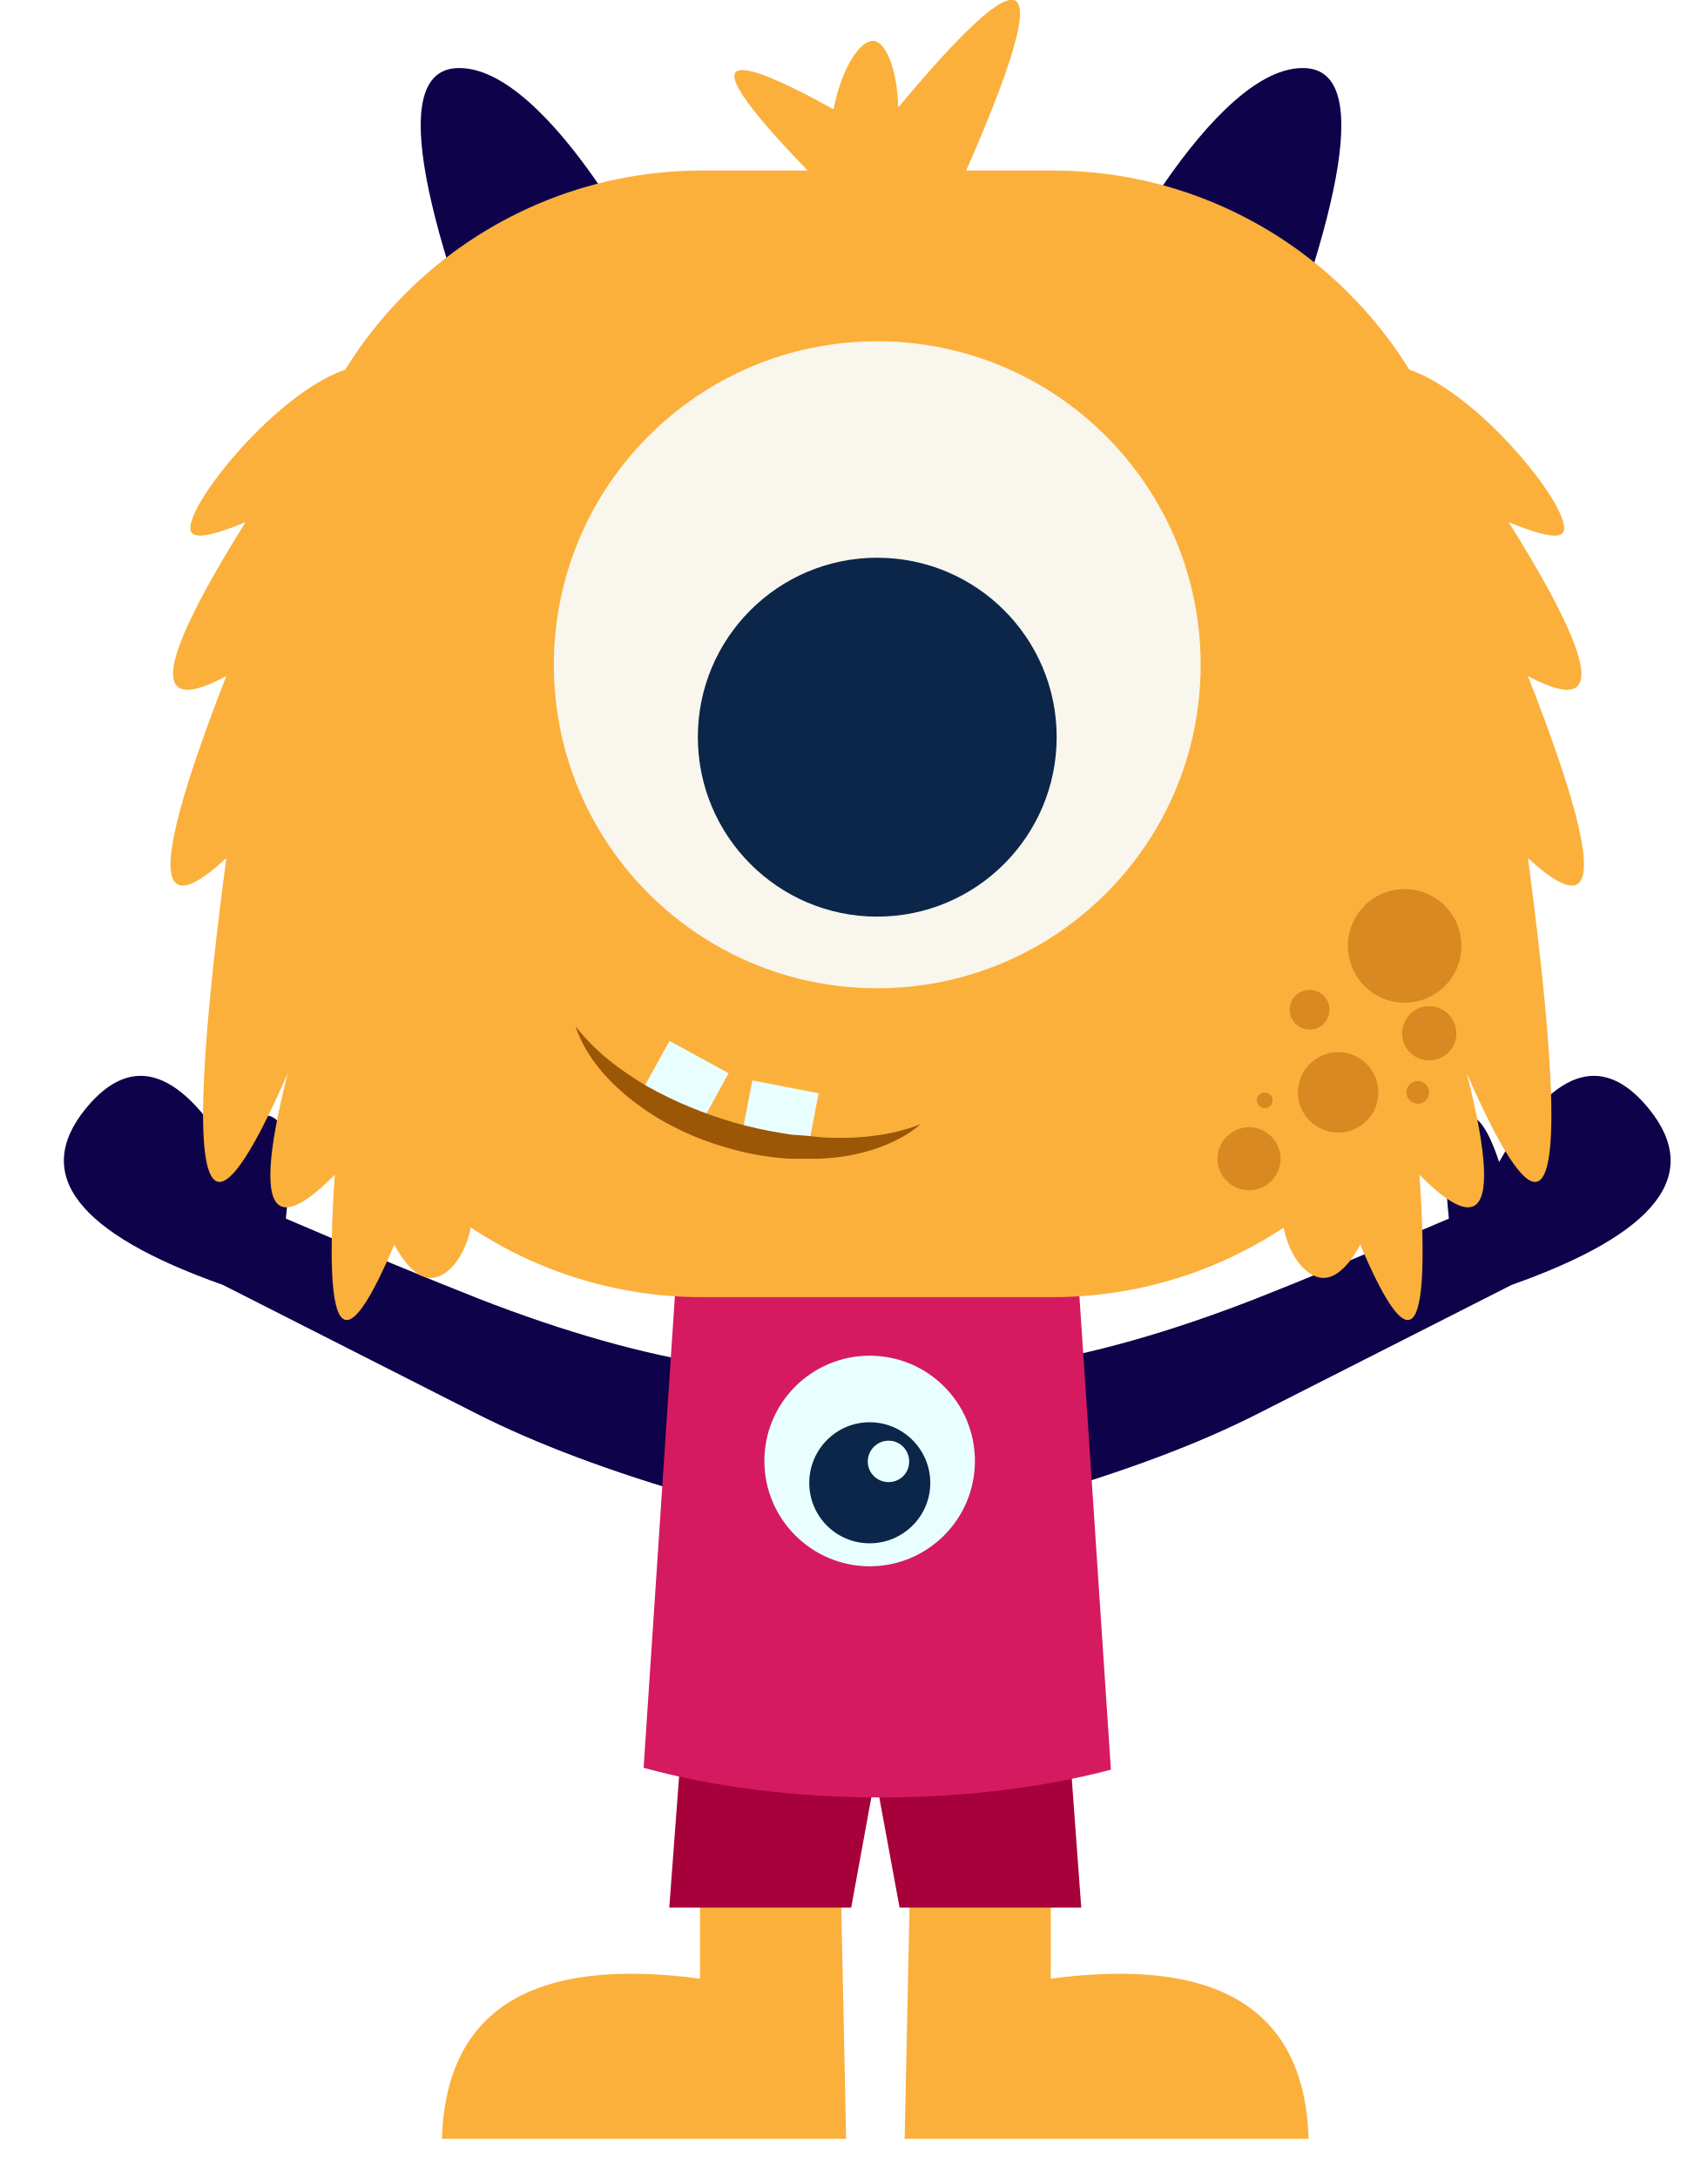
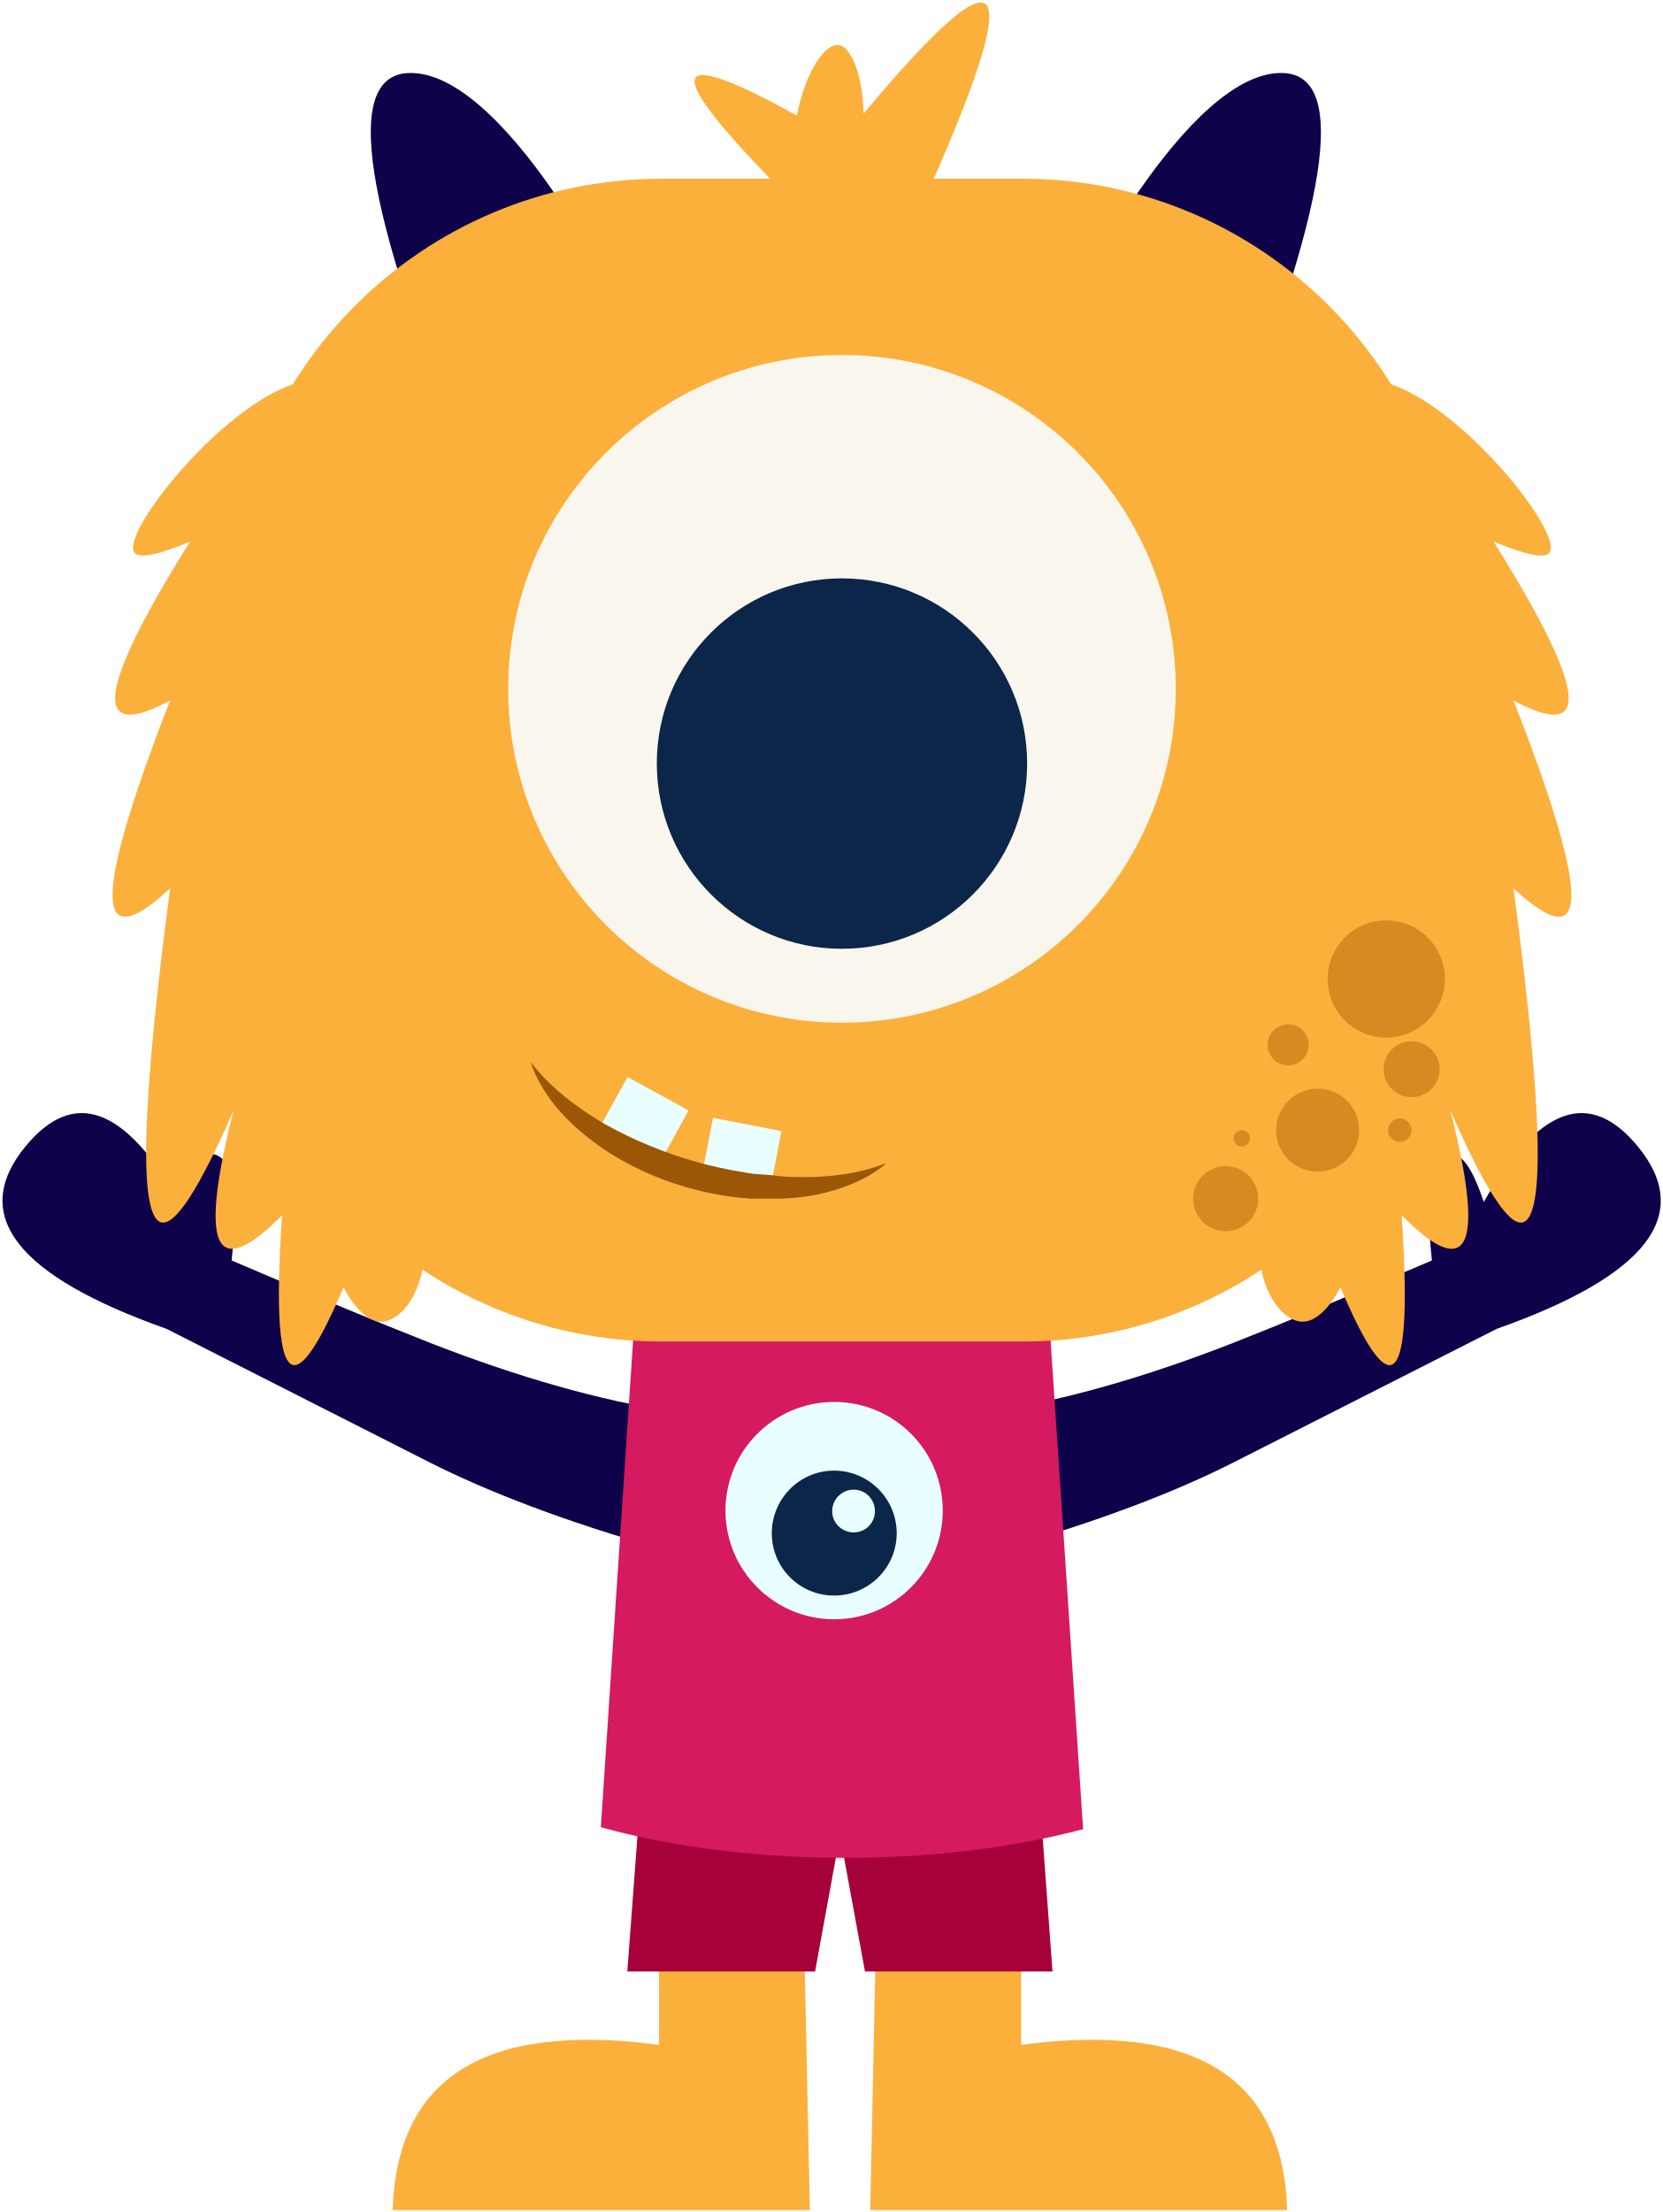
- <svg xmlns="http://www.w3.org/2000/svg" version="1.2" viewBox="0 0 639 815" width="639" height="815">
+ <svg xmlns="http://www.w3.org/2000/svg" version="1.2" viewBox="0 0 603 802" width="603" height="802">
  <style>
		.s0 { fill: #fbb03c } 
		.s1 { fill: #a7013b } 
		.s2 { fill: #0e024a } 
		.s3 { fill: #d51a60 } 
		.s4 { fill: #f9f6ed } 
		.s5 { fill: #0b2648 } 
		.s6 { fill: #e9ffff } 
		.s7 { fill: #9b5705 } 
		.s8 { fill: #d88921 } 
	</style>
  <g id="Object">
    <g id="&lt;Group&gt;">
      <g id="&lt;Group&gt;">
-         <path id="&lt;Path&gt;" class="s0" d="m274.1 699.8l40.6 5.2l2 95.3h-151.3q2.3-72.4 96.6-59.9v-36.7z" />
-         <path id="&lt;Path&gt;" class="s0" d="m393.3 703.7v36.7q94.3-12.5 96.5 59.9h-151.2l2-95.3l40.6-5.2z" />
-         <path id="&lt;Path&gt;" class="s1" d="m329.7 653l-11.1 60.8h-68.1l5.3-70.7z" />
-         <path id="&lt;Path&gt;" class="s1" d="m399.5 643.1l5.2 70.7h-68l-11.2-60.8z" />
-         <path id="&lt;Path&gt;" class="s2" d="m381.8 510.9q40-6.1 88.4-25q27.7-10.9 72.1-29.9q-3.4-32.1 4.2-37.5q7.5-5.3 14.6 16.3q29.7-52 55.9-20.1q30.5 37.2-51.2 66.1q-60.8 30.8-94.6 48q-33.5 17.1-84.1 31.6z" />
-         <path id="&lt;Path&gt;" class="s2" d="m262.1 560.4q-50.5-14.5-84.1-31.6q-33.8-17.2-94.6-48q-81.7-28.9-51.2-66.1q26.2-31.9 55.9 20.1q7.1-21.6 14.7-16.3q7.6 5.4 4.2 37.5q44.3 19 72 29.9q48.5 18.9 88.5 25z" />
+         <path id="&lt;Path&gt;" class="s0" d="m251.1 700.8l40.6 5.2l2 95.3h-151.3q2.3-72.4 96.6-59.9v-36.7z" />
+         <path id="&lt;Path&gt;" class="s0" d="m370.3 704.7v36.7q94.3-12.5 96.5 59.9h-151.2l2-95.3l40.6-5.2z" />
+         <path id="&lt;Path&gt;" class="s1" d="m306.7 654l-11.1 60.8h-68.1l5.3-70.7z" />
+         <path id="&lt;Path&gt;" class="s1" d="m376.5 644.1l5.2 70.7h-68l-11.2-60.8z" />
+         <path id="&lt;Path&gt;" class="s2" d="m358.8 511.9q40-6.1 88.4-25q27.7-10.9 72.1-29.9q-3.4-32.1 4.2-37.5q7.5-5.3 14.6 16.3q29.7-52 55.9-20.1q30.5 37.2-51.2 66.1q-60.8 30.8-94.6 48q-33.5 17.1-84.1 31.6z" />
+         <path id="&lt;Path&gt;" class="s2" d="m239.1 561.4q-50.5-14.5-84.1-31.6q-33.8-17.2-94.6-48q-81.7-28.9-51.2-66.1q26.2-31.9 55.9 20.1q7.1-21.6 14.7-16.3q7.6 5.4 4.2 37.5q44.3 19 72 29.9q48.5 18.9 88.5 25z" />
        <g id="&lt;Group&gt;">
-           <path id="&lt;Path&gt;" class="s0" d="m177.1 448.7c0.5 17.8-8.3 29.4-15.8 29.5c-7.4 0.1-13.2-11.5-13.7-12.5q-12.5 29.5-18.3 28.2q-7.6-1.6-4-54.3q-14.5 14.6-20.3 11.7q-8.8-4.4 2.7-49.7q-18.5 42.4-26.2 40.6q-12.4-3 3.2-121.1q-13.5 12.5-18.3 9.8q-9.9-5.7 18.3-77.9q-14.2 7.6-18.3 3.9q-8.3-7.5 25.5-61.5c-9.9 4.1-18.3 6.6-20.2 3.9c-5.7-8 43.4-67.8 70-62.2c27.1 5.7 45 82.1 35.4 311.6z" />
-           <path id="&lt;Path&gt;" class="s0" d="m515 137.1c26.6-5.6 75.7 54.2 70 62.2c-1.9 2.7-10.3 0.2-20.3-3.9q33.8 54 25.6 61.5q-4.1 3.7-18.4-3.9q28.3 72.2 18.4 77.9q-4.8 2.7-18.4-9.8q15.7 118.1 3.3 121.1q-7.7 1.8-26.2-40.6q11.5 45.3 2.6 49.7q-5.8 2.9-20.3-11.7q3.6 52.7-3.9 54.3q-5.8 1.3-18.3-28.2c-0.5 1-6.3 12.6-13.8 12.5c-7.4-0.1-16.3-11.7-15.7-29.5c-9.6-229.5 8.2-305.9 35.4-311.6z" />
+           <path id="&lt;Path&gt;" class="s0" d="m154.1 449.7c0.5 17.8-8.3 29.4-15.8 29.5c-7.4 0.1-13.2-11.5-13.7-12.5q-12.5 29.5-18.3 28.2q-7.6-1.6-4-54.3q-14.5 14.6-20.3 11.7q-8.8-4.4 2.7-49.7q-18.5 42.4-26.2 40.6q-12.4-3 3.2-121.1q-13.5 12.5-18.3 9.8q-9.9-5.7 18.3-77.9q-14.2 7.6-18.3 3.9q-8.3-7.5 25.5-61.5c-9.9 4.1-18.3 6.6-20.2 3.9c-5.7-8 43.4-67.8 70-62.2c27.1 5.7 45 82.1 35.4 311.6z" />
+           <path id="&lt;Path&gt;" class="s0" d="m492 138.1c26.6-5.6 75.7 54.2 70 62.2c-1.9 2.7-10.3 0.2-20.3-3.9q33.8 54 25.6 61.5q-4.1 3.7-18.4-3.9q28.3 72.2 18.4 77.9q-4.8 2.7-18.4-9.8q15.7 118.1 3.3 121.1q-7.7 1.8-26.2-40.6q11.5 45.3 2.6 49.7q-5.8 2.9-20.3-11.7q3.6 52.7-3.9 54.3q-5.8 1.3-18.3-28.2c-0.5 1-6.3 12.6-13.8 12.5c-7.4-0.1-16.3-11.7-15.7-29.5c-9.6-229.5 8.2-305.9 35.4-311.6z" />
        </g>
        <g id="&lt;Group&gt;">
-           <path id="&lt;Path&gt;" class="s2" d="m409 116.7c1.1-6.3 45-93.3 79.8-91.2q34.8 2.2-21.8 141.2z" />
-           <path id="&lt;Path&gt;" class="s2" d="m192.6 166.7q-56.7-139-21.9-141.2c34.9-2.1 78.8 84.9 79.8 91.2z" />
+           <path id="&lt;Path&gt;" class="s2" d="m386 117.7c1.1-6.3 45-93.3 79.8-91.2q34.8 2.2-21.8 141.2z" />
+           <path id="&lt;Path&gt;" class="s2" d="m169.6 167.7q-56.7-139-21.9-141.2c34.9-2.1 78.8 84.9 79.8 91.2z" />
        </g>
-         <path id="&lt;Path&gt;" class="s3" d="m415.8 662.2c-24.9 6.6-54.5 10.4-86.2 10.4c-32.8 0-63.3-4.1-88.7-11.1l7.5-113.1l6-90.4h147.8l6 89.7z" />
-         <path id="&lt;Path&gt;" class="s0" d="m550.9 220.9v107.4c0 86.7-70.3 157.1-157.1 157.1h-130.9c-86.8 0-157.1-70.4-157.1-157.1v-107.4c0-86.8 70.3-157.1 157.1-157.1h130.9c86.8 0 157.1 70.3 157.1 157.1z" />
-         <path id="&lt;Path&gt;" class="s0" d="m310 71.6q-38.9-38.9-34.7-44.5q3.6-4.5 36.7 13.8c3.1-16 10.2-26.1 15.1-25.6c4.6 0.6 8.8 11 9.1 24.9q36.9-44.2 43.9-39.9q8.4 5.1-25.5 79.2q-22.3-3.9-44.6-7.9z" />
-         <path id="&lt;Path&gt;" class="s4" d="m449.4 248.8c0 66.8-54.2 121-121.1 121c-66.8 0-121-54.2-121-121c0-66.9 54.2-121.1 121-121.1c66.9 0 121.1 54.2 121.1 121.1z" />
-         <path id="&lt;Path&gt;" class="s5" d="m395.5 275.8c0 37.1-30.1 67.2-67.2 67.2c-37 0-67.1-30.1-67.1-67.2c0-37.1 30.1-67.1 67.1-67.1c37.1 0 67.2 30 67.2 67.1z" />
-         <path id="&lt;Path&gt;" class="s6" d="m272.7 401.6l-10.2 18.6c-8.2-3.6-15.5-8-21.8-12.8l9.9-17.9z" />
-         <path id="&lt;Path&gt;" class="s6" d="m302.2 430.9c-7.2-0.7-14.7-2.1-22.3-4.3q-1.2-0.3-2.5-0.7l4.2-21.6l24.8 4.8z" />
-         <path id="&lt;Path&gt;" class="s7" d="m215.4 384c7.5 9.7 17.1 16.8 27.2 22.7c5.1 2.8 10.3 5.4 15.8 7.6c5.4 2.3 10.9 4.1 16.5 5.8q8.5 2.4 17.1 3.8q2.2 0.4 4.4 0.7l4.3 0.3c2.9 0.2 5.8 0.7 8.8 0.8c5.8 0.2 11.7 0.1 17.6-0.7c5.9-0.7 11.7-2.1 17.4-4.3c-4.6 4.1-10.4 6.9-16.3 9c-6 2-12.2 3.3-18.5 3.7c-3.1 0.3-6.3 0.2-9.5 0.2h-4.7q-2.4-0.2-4.7-0.4c-6.3-0.7-12.5-1.9-18.6-3.7c-6-1.7-12-3.9-17.7-6.7c-5.6-2.7-11.1-5.9-16.1-9.7c-10.1-7.5-19.1-17.3-23-29.1z" />
+         <path id="&lt;Path&gt;" class="s3" d="m392.8 663.2c-24.9 6.6-54.5 10.4-86.2 10.4c-32.8 0-63.3-4.1-88.7-11.1l7.5-113.1l6-90.4h147.8l6 89.7z" />
+         <path id="&lt;Path&gt;" class="s0" d="m527.9 221.9v107.4c0 86.7-70.3 157.1-157.1 157.1h-130.9c-86.8 0-157.1-70.4-157.1-157.1v-107.4c0-86.8 70.3-157.1 157.1-157.1h130.9c86.8 0 157.1 70.3 157.1 157.1z" />
+         <path id="&lt;Path&gt;" class="s0" d="m287 72.6q-38.9-38.9-34.7-44.5q3.6-4.5 36.7 13.8c3.1-16 10.2-26.1 15.1-25.6c4.6 0.6 8.8 11 9.1 24.9q36.9-44.2 43.9-39.9q8.4 5.1-25.5 79.2q-22.3-3.9-44.6-7.9z" />
+         <path id="&lt;Path&gt;" class="s4" d="m426.4 249.8c0 66.8-54.2 121-121.1 121c-66.8 0-121-54.2-121-121c0-66.9 54.2-121.1 121-121.1c66.9 0 121.1 54.2 121.1 121.1z" />
+         <path id="&lt;Path&gt;" class="s5" d="m372.5 276.8c0 37.1-30.1 67.2-67.2 67.2c-37 0-67.1-30.1-67.1-67.2c0-37.1 30.1-67.1 67.1-67.1c37.1 0 67.2 30 67.2 67.1z" />
+         <path id="&lt;Path&gt;" class="s6" d="m249.7 402.6l-10.2 18.6c-8.2-3.6-15.5-8-21.8-12.8l9.9-17.9z" />
+         <path id="&lt;Path&gt;" class="s6" d="m279.2 431.9c-7.2-0.7-14.7-2.1-22.3-4.3q-1.2-0.3-2.5-0.7l4.2-21.6l24.8 4.8z" />
+         <path id="&lt;Path&gt;" class="s7" d="m192.4 385c7.5 9.7 17.1 16.8 27.2 22.7c5.1 2.8 10.3 5.4 15.8 7.6c5.4 2.3 10.9 4.1 16.5 5.8q8.5 2.4 17.1 3.8q2.2 0.4 4.4 0.7l4.3 0.3c2.9 0.2 5.8 0.7 8.8 0.8c5.8 0.2 11.7 0.1 17.6-0.7c5.9-0.7 11.7-2.1 17.4-4.3c-4.6 4.1-10.4 6.9-16.3 9c-6 2-12.2 3.3-18.5 3.7c-3.1 0.3-6.3 0.2-9.5 0.2h-4.7q-2.4-0.2-4.7-0.4c-6.3-0.7-12.5-1.9-18.6-3.7c-6-1.7-12-3.9-17.7-6.7c-5.6-2.7-11.1-5.9-16.1-9.7c-10.1-7.5-19.1-17.3-23-29.1z" />
        <g id="&lt;Group&gt;">
-           <path id="&lt;Path&gt;" class="s6" d="m364.9 546.7c0 21.7-17.6 39.4-39.4 39.4c-21.7 0-39.4-17.7-39.4-39.4c0-21.8 17.7-39.4 39.4-39.4c21.8 0 39.4 17.6 39.4 39.4z" />
-           <path id="&lt;Path&gt;" class="s5" d="m348.2 554.9c0 12.5-10.2 22.6-22.7 22.6c-12.5 0-22.6-10.1-22.6-22.6c0-12.5 10.1-22.7 22.6-22.7c12.5 0 22.7 10.2 22.7 22.7z" />
-           <path id="&lt;Path&gt;" class="s6" d="m340.3 546.9c0 4.3-3.4 7.7-7.7 7.7c-4.3 0-7.8-3.4-7.8-7.7c0-4.3 3.5-7.8 7.8-7.8c4.3 0 7.7 3.5 7.7 7.8z" />
+           <path id="&lt;Path&gt;" class="s6" d="m341.9 547.7c0 21.7-17.6 39.4-39.4 39.4c-21.7 0-39.4-17.7-39.4-39.4c0-21.8 17.7-39.4 39.4-39.4c21.8 0 39.4 17.6 39.4 39.4z" />
+           <path id="&lt;Path&gt;" class="s5" d="m325.2 555.9c0 12.5-10.2 22.6-22.7 22.6c-12.5 0-22.6-10.1-22.6-22.6c0-12.5 10.1-22.7 22.6-22.7c12.5 0 22.7 10.2 22.7 22.7z" />
+           <path id="&lt;Path&gt;" class="s6" d="m317.3 547.9c0 4.3-3.4 7.7-7.7 7.7c-4.3 0-7.8-3.4-7.8-7.7c0-4.3 3.5-7.8 7.8-7.8c4.3 0 7.7 3.5 7.7 7.8z" />
        </g>
        <g id="&lt;Group&gt;">
-           <path id="&lt;Path&gt;" class="s8" d="m547 353.9c0 11.8-9.5 21.3-21.3 21.3c-11.7 0-21.2-9.5-21.2-21.3c0-11.7 9.5-21.2 21.2-21.2c11.8 0 21.3 9.5 21.3 21.2z" />
-           <path id="&lt;Path&gt;" class="s8" d="m545.1 386.7c0 5.6-4.6 10.1-10.2 10.1c-5.6 0-10.1-4.5-10.1-10.1c0-5.6 4.5-10.2 10.1-10.2c5.6 0 10.2 4.6 10.2 10.2z" />
-           <path id="&lt;Path&gt;" class="s8" d="m515.9 408.8c0 8.3-6.7 15-15 15c-8.3 0-15.1-6.7-15.1-15c0-8.3 6.8-15.1 15.1-15.1c8.3 0 15 6.8 15 15.1z" />
-           <path id="&lt;Path&gt;" class="s8" d="m479.3 433.6c0 6.5-5.3 11.8-11.8 11.8c-6.5 0-11.8-5.3-11.8-11.8c0-6.5 5.3-11.8 11.8-11.8c6.5 0 11.8 5.3 11.8 11.8z" />
-           <path id="&lt;Path&gt;" class="s8" d="m497.6 377.8c0 4.1-3.3 7.5-7.4 7.5c-4.1 0-7.5-3.4-7.5-7.5c0-4.1 3.4-7.4 7.5-7.4c4.1 0 7.4 3.3 7.4 7.4z" />
-           <path id="&lt;Path&gt;" class="s8" d="m476.3 411.7c0 1.7-1.3 3-2.9 3c-1.6 0-3-1.3-3-3c0-1.6 1.4-2.9 3-2.9c1.6 0 2.9 1.3 2.9 2.9z" />
-           <path id="&lt;Path&gt;" class="s8" d="m534.9 408.8c0 2.3-1.9 4.2-4.2 4.2c-2.4 0-4.3-1.9-4.3-4.2c0-2.4 1.9-4.3 4.3-4.3c2.3 0 4.2 1.9 4.2 4.3z" />
+           <path id="&lt;Path&gt;" class="s8" d="m524 354.9c0 11.8-9.5 21.3-21.3 21.3c-11.7 0-21.2-9.5-21.2-21.3c0-11.7 9.5-21.2 21.2-21.2c11.8 0 21.3 9.5 21.3 21.2z" />
+           <path id="&lt;Path&gt;" class="s8" d="m522.1 387.7c0 5.6-4.6 10.1-10.2 10.1c-5.6 0-10.1-4.5-10.1-10.1c0-5.6 4.5-10.2 10.1-10.2c5.6 0 10.2 4.6 10.2 10.2z" />
+           <path id="&lt;Path&gt;" class="s8" d="m492.9 409.8c0 8.3-6.7 15-15 15c-8.3 0-15.1-6.7-15.1-15c0-8.3 6.8-15.1 15.1-15.1c8.3 0 15 6.8 15 15.1z" />
+           <path id="&lt;Path&gt;" class="s8" d="m456.3 434.6c0 6.5-5.3 11.8-11.8 11.8c-6.5 0-11.8-5.3-11.8-11.8c0-6.5 5.3-11.8 11.8-11.8c6.5 0 11.8 5.3 11.8 11.8z" />
+           <path id="&lt;Path&gt;" class="s8" d="m474.6 378.8c0 4.1-3.3 7.5-7.4 7.5c-4.1 0-7.5-3.4-7.5-7.5c0-4.1 3.4-7.4 7.5-7.4c4.1 0 7.4 3.3 7.4 7.4z" />
+           <path id="&lt;Path&gt;" class="s8" d="m453.3 412.7c0 1.7-1.3 3-2.9 3c-1.6 0-3-1.3-3-3c0-1.6 1.4-2.9 3-2.9c1.6 0 2.9 1.3 2.9 2.9z" />
+           <path id="&lt;Path&gt;" class="s8" d="m511.9 409.8c0 2.3-1.9 4.2-4.2 4.2c-2.4 0-4.3-1.9-4.3-4.2c0-2.4 1.9-4.3 4.3-4.3c2.3 0 4.2 1.9 4.2 4.3z" />
        </g>
      </g>
    </g>
  </g>
</svg>
